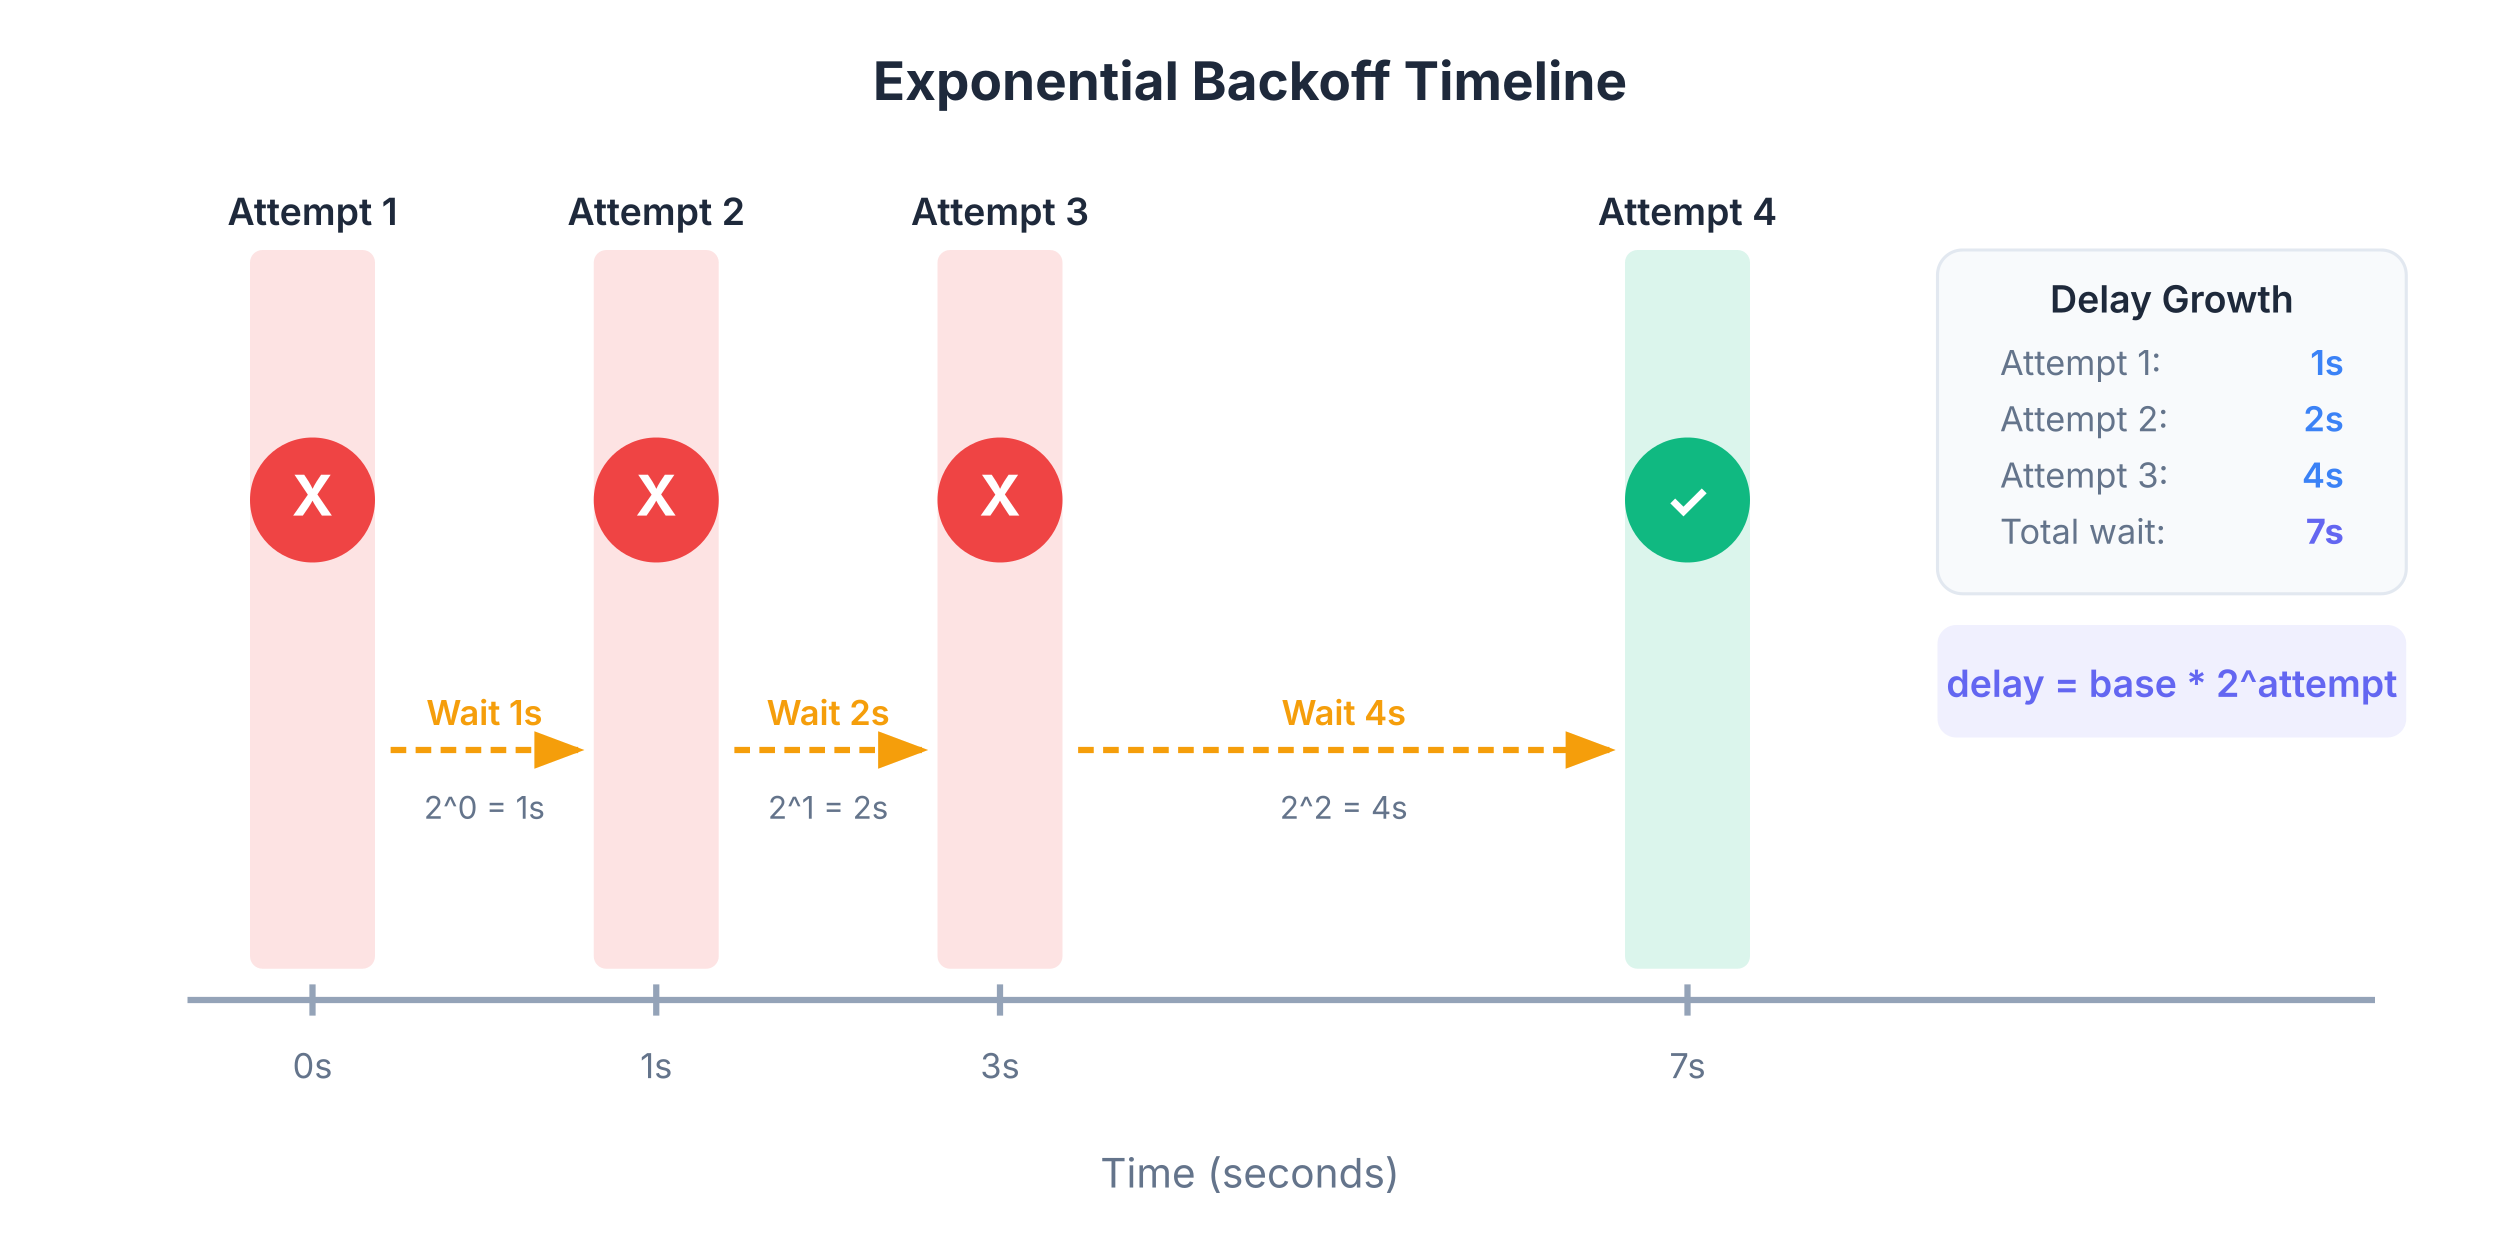
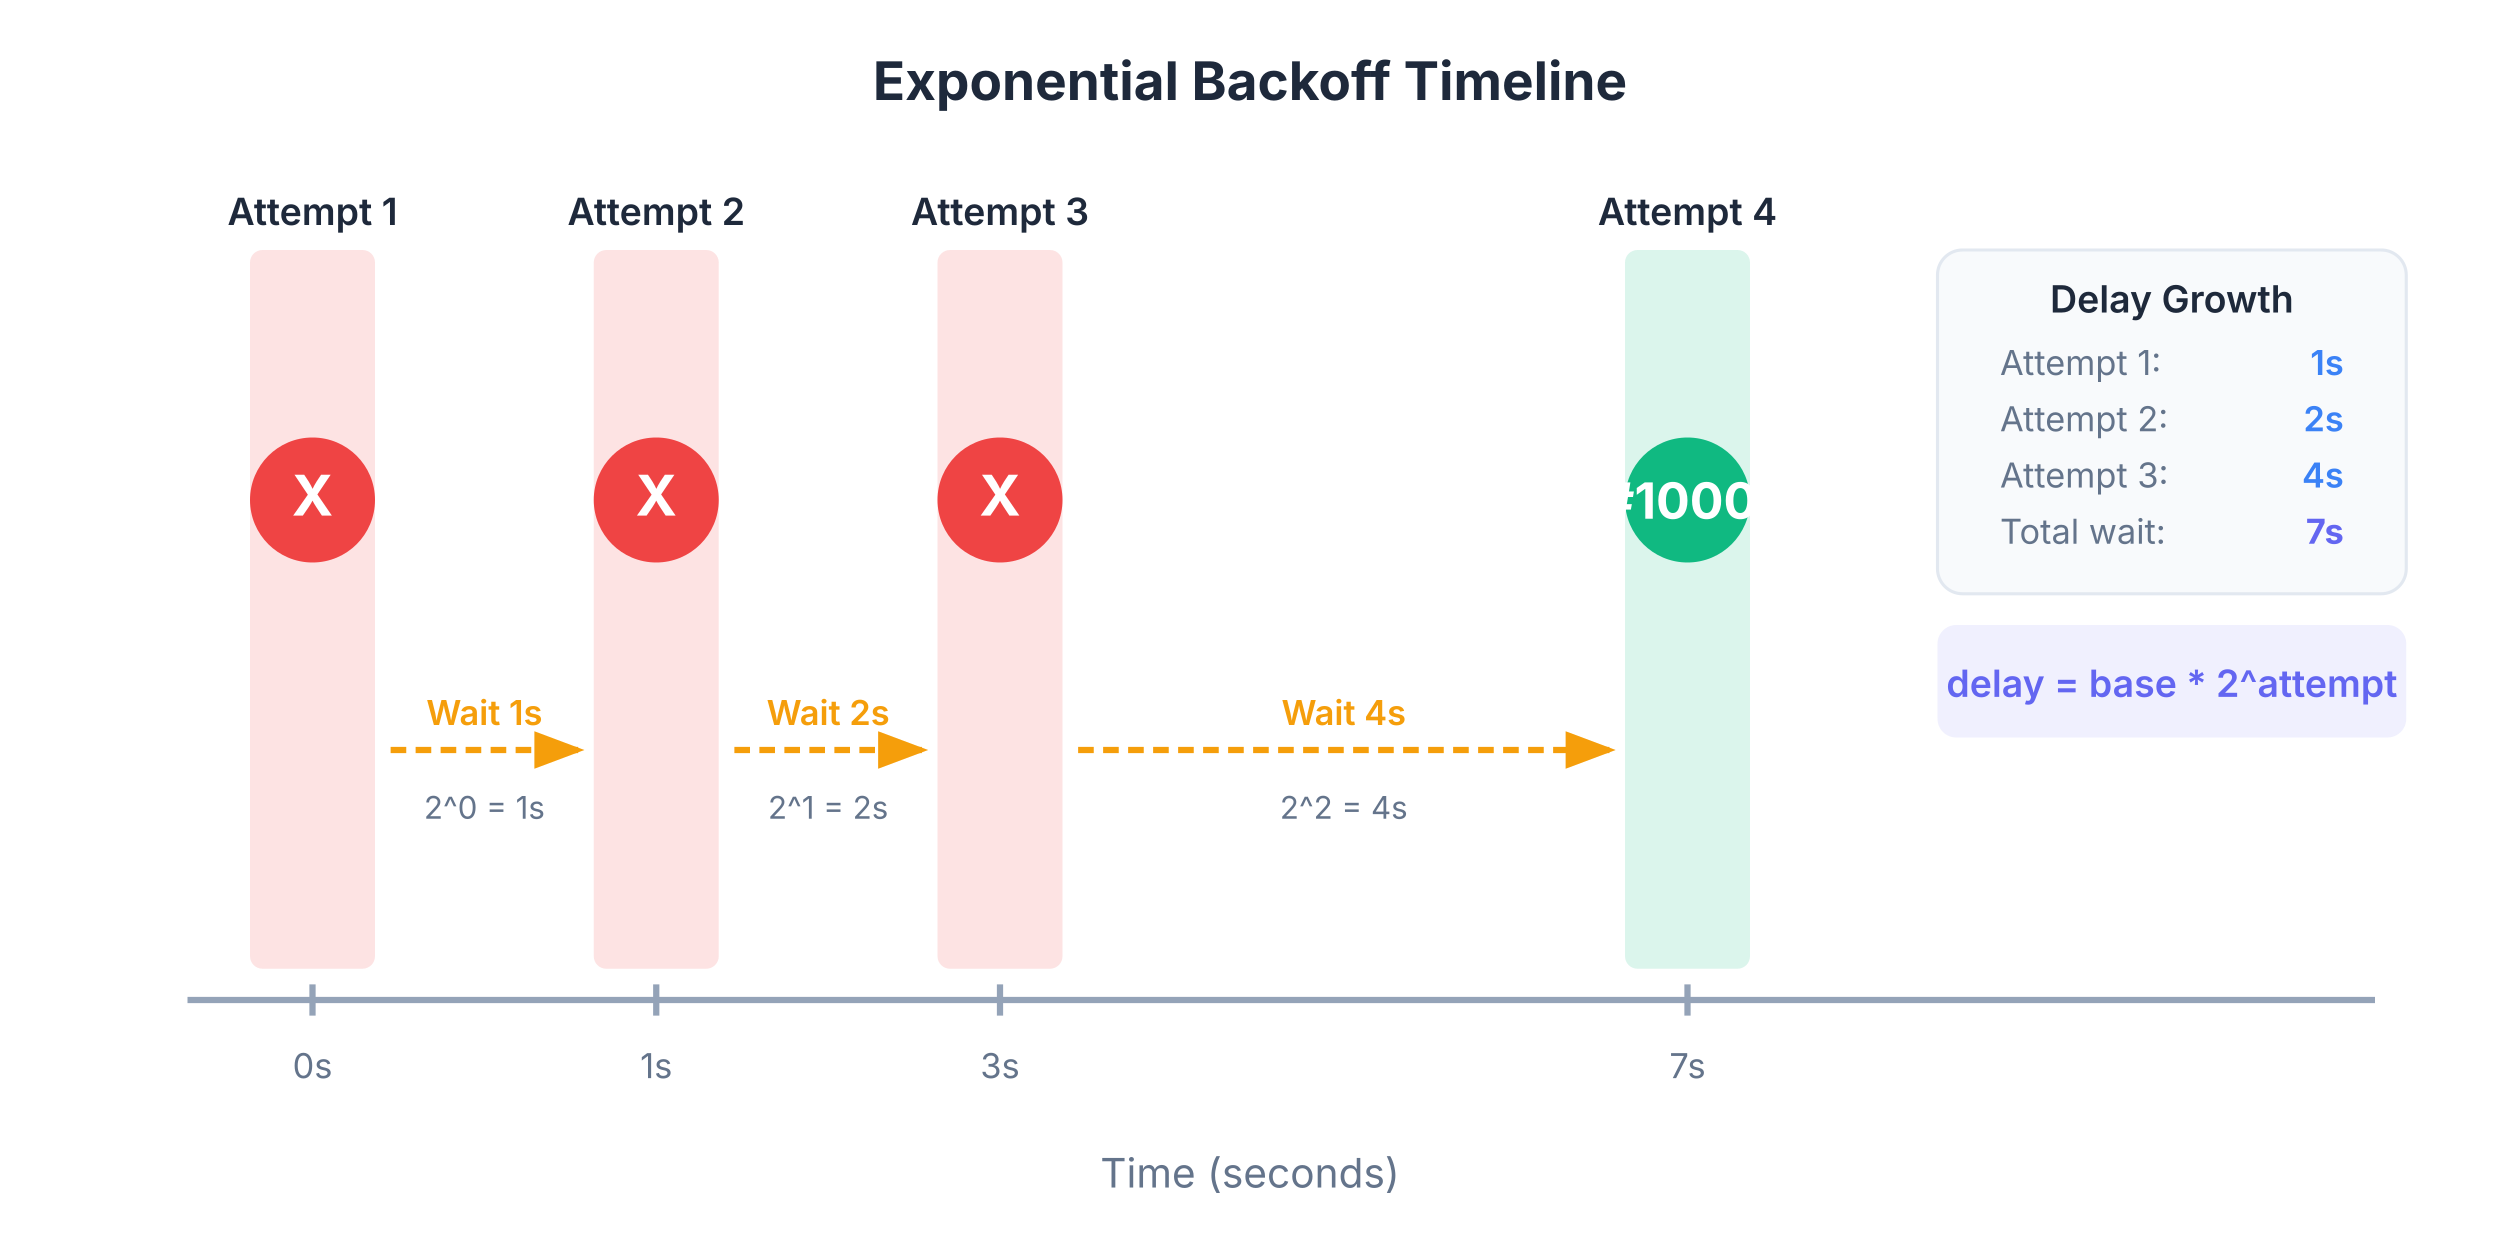
<svg xmlns="http://www.w3.org/2000/svg" viewBox="0 0 800 400" font-family="Inter, system-ui, sans-serif">
  <rect width="800" height="400" fill="#ffffff" />
  <text x="400" y="32" text-anchor="middle" font-size="17" font-weight="bold" fill="#1e293b">Exponential Backoff Timeline</text>
  <line x1="60" y1="320" x2="760" y2="320" stroke="#94a3b8" stroke-width="2" />
  <text x="400" y="380" text-anchor="middle" font-size="13" fill="#64748b">Time (seconds)</text>
  <line x1="100" y1="315" x2="100" y2="325" stroke="#94a3b8" stroke-width="2" />
  <text x="100" y="345" text-anchor="middle" font-size="11" fill="#64748b">0s</text>
  <line x1="210" y1="315" x2="210" y2="325" stroke="#94a3b8" stroke-width="2" />
  <text x="210" y="345" text-anchor="middle" font-size="11" fill="#64748b">1s</text>
  <line x1="320" y1="315" x2="320" y2="325" stroke="#94a3b8" stroke-width="2" />
  <text x="320" y="345" text-anchor="middle" font-size="11" fill="#64748b">3s</text>
  <line x1="540" y1="315" x2="540" y2="325" stroke="#94a3b8" stroke-width="2" />
  <text x="540" y="345" text-anchor="middle" font-size="11" fill="#64748b">7s</text>
  <rect x="80" y="80" width="40" height="230" rx="4" fill="#EF4444" opacity="0.15" />
  <circle cx="100" cy="160" r="20" fill="#EF4444" />
  <text x="100" y="165" text-anchor="middle" font-size="18" fill="#ffffff" font-weight="bold">X</text>
  <text x="100" y="72" text-anchor="middle" font-size="12" font-weight="600" fill="#1e293b">Attempt 1</text>
  <defs>
    <marker id="arrowRight" markerWidth="8" markerHeight="6" refX="7" refY="3" orient="auto">
      <polygon points="0 0, 8 3, 0 6" fill="#F59E0B" />
    </marker>
  </defs>
  <line x1="125" y1="240" x2="185" y2="240" stroke="#F59E0B" stroke-width="2" stroke-dasharray="5,3" marker-end="url(#arrowRight)" />
  <text x="155" y="232" text-anchor="middle" font-size="11" font-weight="600" fill="#F59E0B">Wait 1s</text>
  <text x="155" y="262" text-anchor="middle" font-size="10" fill="#64748b">2^0 = 1s</text>
  <rect x="190" y="80" width="40" height="230" rx="4" fill="#EF4444" opacity="0.15" />
  <circle cx="210" cy="160" r="20" fill="#EF4444" />
  <text x="210" y="165" text-anchor="middle" font-size="18" fill="#ffffff" font-weight="bold">X</text>
  <text x="210" y="72" text-anchor="middle" font-size="12" font-weight="600" fill="#1e293b">Attempt 2</text>
  <line x1="235" y1="240" x2="295" y2="240" stroke="#F59E0B" stroke-width="2" stroke-dasharray="5,3" marker-end="url(#arrowRight)" />
  <text x="265" y="232" text-anchor="middle" font-size="11" font-weight="600" fill="#F59E0B">Wait 2s</text>
  <text x="265" y="262" text-anchor="middle" font-size="10" fill="#64748b">2^1 = 2s</text>
  <rect x="300" y="80" width="40" height="230" rx="4" fill="#EF4444" opacity="0.15" />
  <circle cx="320" cy="160" r="20" fill="#EF4444" />
  <text x="320" y="165" text-anchor="middle" font-size="18" fill="#ffffff" font-weight="bold">X</text>
  <text x="320" y="72" text-anchor="middle" font-size="12" font-weight="600" fill="#1e293b">Attempt 3</text>
  <line x1="345" y1="240" x2="515" y2="240" stroke="#F59E0B" stroke-width="2" stroke-dasharray="5,3" marker-end="url(#arrowRight)" />
  <text x="430" y="232" text-anchor="middle" font-size="11" font-weight="600" fill="#F59E0B">Wait 4s</text>
  <text x="430" y="262" text-anchor="middle" font-size="10" fill="#64748b">2^2 = 4s</text>
  <rect x="520" y="80" width="40" height="230" rx="4" fill="#10B981" opacity="0.15" />
  <circle cx="540" cy="160" r="20" fill="#10B981" />
-   <text x="540" y="166" text-anchor="middle" font-size="16" fill="#ffffff" font-weight="bold">✓</text>
+   <text x="540" y="166" text-anchor="middle" font-size="16" fill="#ffffff" font-weight="bold">&amp;#10003;</text>
  <text x="540" y="72" text-anchor="middle" font-size="12" font-weight="600" fill="#1e293b">Attempt 4</text>
  <rect x="620" y="80" width="150" height="110" rx="8" fill="#f8fafc" stroke="#e2e8f0" stroke-width="1" />
  <text x="695" y="100" text-anchor="middle" font-size="12" font-weight="600" fill="#1e293b">Delay Growth</text>
  <text x="640" y="120" font-size="11" fill="#64748b">Attempt 1:</text>
  <text x="750" y="120" text-anchor="end" font-size="11" font-weight="600" fill="#3B82F6">1s</text>
  <text x="640" y="138" font-size="11" fill="#64748b">Attempt 2:</text>
  <text x="750" y="138" text-anchor="end" font-size="11" font-weight="600" fill="#3B82F6">2s</text>
  <text x="640" y="156" font-size="11" fill="#64748b">Attempt 3:</text>
  <text x="750" y="156" text-anchor="end" font-size="11" font-weight="600" fill="#3B82F6">4s</text>
  <text x="640" y="174" font-size="11" fill="#64748b">Total wait:</text>
  <text x="750" y="174" text-anchor="end" font-size="11" font-weight="700" fill="#6366F1">7s</text>
  <rect x="620" y="200" width="150" height="36" rx="6" fill="#6366F1" opacity="0.1" />
  <text x="695" y="223" text-anchor="middle" font-size="12" font-weight="600" fill="#6366F1">delay = base * 2^attempt</text>
</svg>
